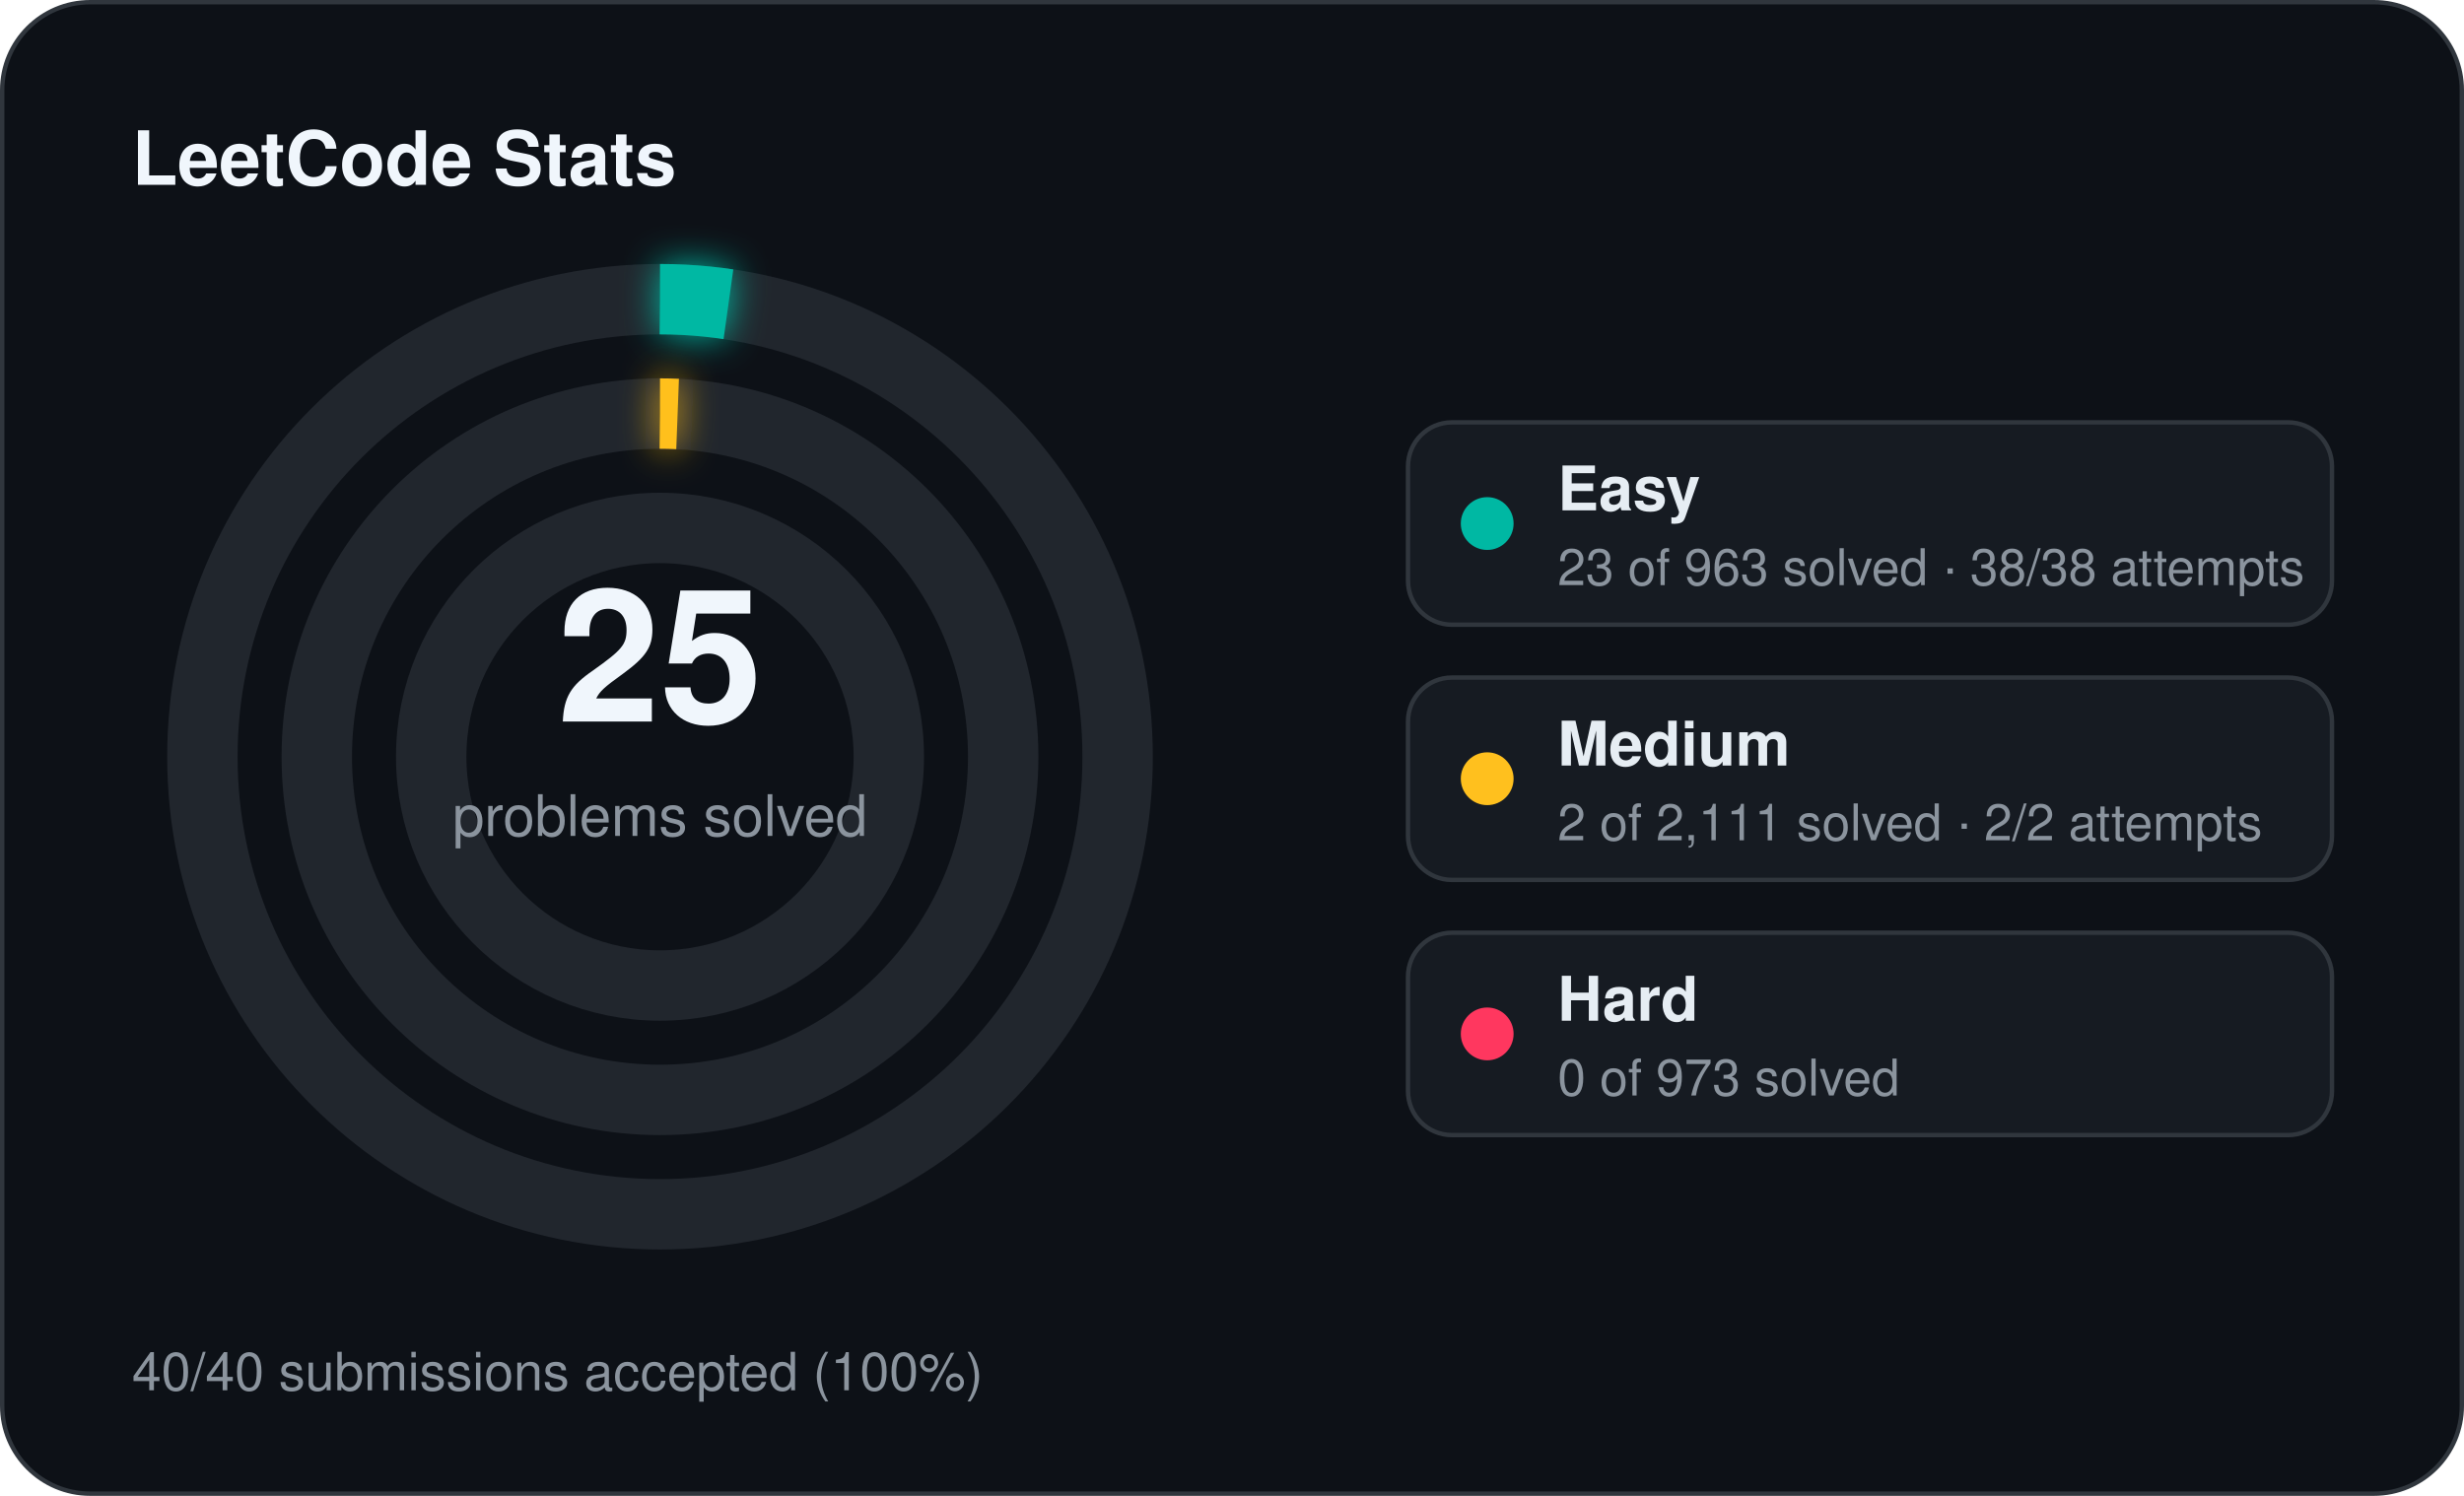
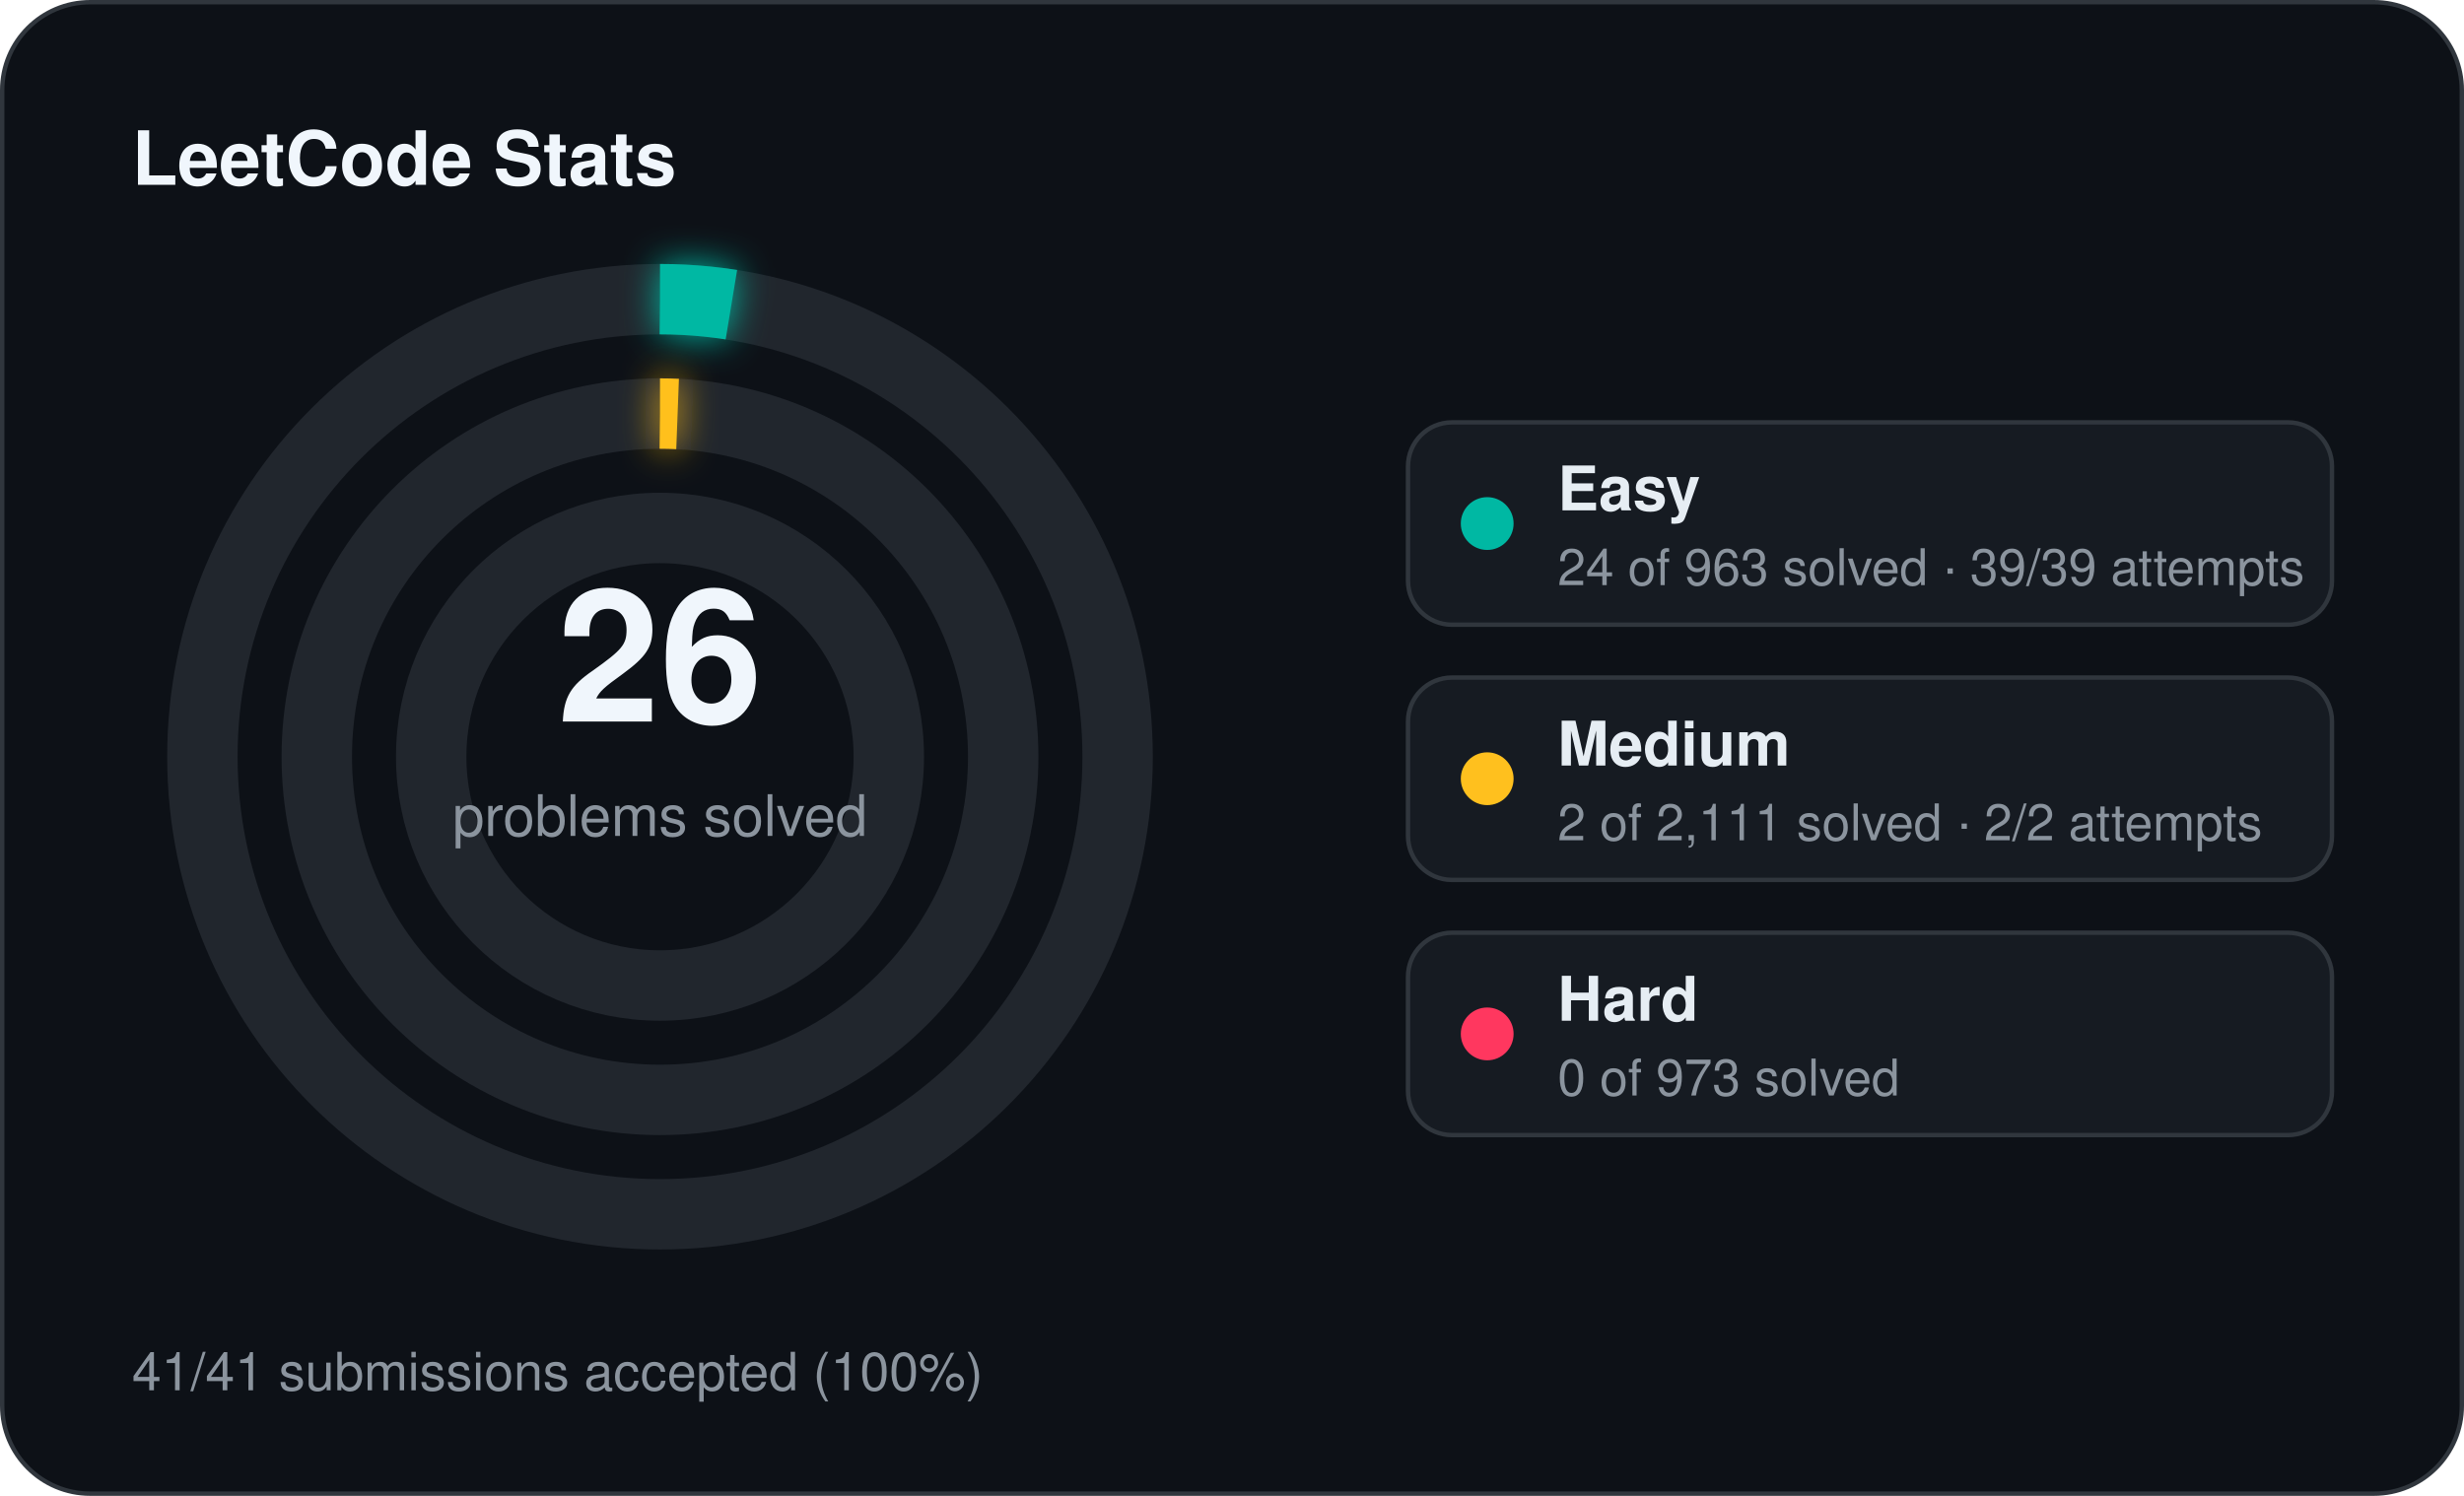
<svg xmlns="http://www.w3.org/2000/svg" width="560" height="340" viewBox="0 0 560 340">
  <defs>
    <filter id="stats-glow" x="-60%" y="-60%" width="220%" height="220%">
      <feGaussianBlur stdDeviation="4" result="blur" />
      <feMerge>
        <feMergeNode in="blur" />
        <feMergeNode in="SourceGraphic" />
      </feMerge>
    </filter>
  </defs>
  <rect x="0.5" y="0.5" width="559" height="339" rx="20" fill="#0d1117" stroke="#30363d" stroke-width="1" />
  <text x="30" y="42" fill="#f0f6fc" font-family="Segoe UI, Helvetica, Arial, sans-serif" font-size="17" font-weight="700">LeetCode Stats</text>
  <circle cx="150" cy="172" r="104" fill="none" stroke="#21262d" stroke-width="16" />
-   <circle cx="150" cy="172" r="104" fill="none" stroke="#00b8a3" stroke-width="16" stroke-linecap="butt" stroke-dasharray="15.61 653.45" transform="rotate(-90 150 172)" filter="url(#stats-glow)" />
+   <circle cx="150" cy="172" r="104" fill="none" stroke="#00b8a3" stroke-width="16" stroke-linecap="butt" stroke-dasharray="16.29 653.45" transform="rotate(-90 150 172)" filter="url(#stats-glow)" />
  <circle cx="150" cy="172" r="78" fill="none" stroke="#21262d" stroke-width="16" />
  <circle cx="150" cy="172" r="78" fill="none" stroke="#ffc01e" stroke-width="16" stroke-linecap="butt" stroke-dasharray="4.00 490.09" transform="rotate(-90 150 172)" filter="url(#stats-glow)" />
  <circle cx="150" cy="172" r="52" fill="none" stroke="#21262d" stroke-width="16" />
-   <text x="150" y="164" text-anchor="middle" fill="#f0f6fc" font-family="Segoe UI, Helvetica, Arial, sans-serif" font-size="42" font-weight="700">25</text>
+   <text x="150" y="164" text-anchor="middle" fill="#f0f6fc" font-family="Segoe UI, Helvetica, Arial, sans-serif" font-size="42" font-weight="700">26</text>
  <text x="150" y="190" text-anchor="middle" fill="#8b949e" font-family="Segoe UI, Helvetica, Arial, sans-serif" font-size="13">problems solved</text>
  <rect x="320" y="96" width="210" height="46" rx="10" fill="#161b22" stroke="#30363d" stroke-width="1" />
  <circle cx="338" cy="119" r="6" fill="#00b8a3" />
  <text x="354" y="116" fill="#e6edf3" font-family="Segoe UI, Helvetica, Arial, sans-serif" font-size="14" font-weight="600">Easy</text>
-   <text x="354" y="133" fill="#8b949e" font-family="Segoe UI, Helvetica, Arial, sans-serif" font-size="11.5">23 of 963 solved · 38/38 attempts</text>
+   <text x="354" y="133" fill="#8b949e" font-family="Segoe UI, Helvetica, Arial, sans-serif" font-size="11.5">24 of 963 solved · 39/39 attempts</text>
  <rect x="320" y="154" width="210" height="46" rx="10" fill="#161b22" stroke="#30363d" stroke-width="1" />
  <circle cx="338" cy="177" r="6" fill="#ffc01e" />
  <text x="354" y="174" fill="#e6edf3" font-family="Segoe UI, Helvetica, Arial, sans-serif" font-size="14" font-weight="600">Medium</text>
  <text x="354" y="191" fill="#8b949e" font-family="Segoe UI, Helvetica, Arial, sans-serif" font-size="11.5">2 of 2,111 solved · 2/2 attempts</text>
  <rect x="320" y="212" width="210" height="46" rx="10" fill="#161b22" stroke="#30363d" stroke-width="1" />
  <circle cx="338" cy="235" r="6" fill="#ff375f" />
  <text x="354" y="232" fill="#e6edf3" font-family="Segoe UI, Helvetica, Arial, sans-serif" font-size="14" font-weight="600">Hard</text>
  <text x="354" y="249" fill="#8b949e" font-family="Segoe UI, Helvetica, Arial, sans-serif" font-size="11.5">0 of 973 solved</text>
-   <text x="30" y="316" fill="#8b949e" font-family="Segoe UI, Helvetica, Arial, sans-serif" font-size="12">40/40 submissions accepted (100%)</text>
+   <text x="30" y="316" fill="#8b949e" font-family="Segoe UI, Helvetica, Arial, sans-serif" font-size="12">41/41 submissions accepted (100%)</text>
</svg>
